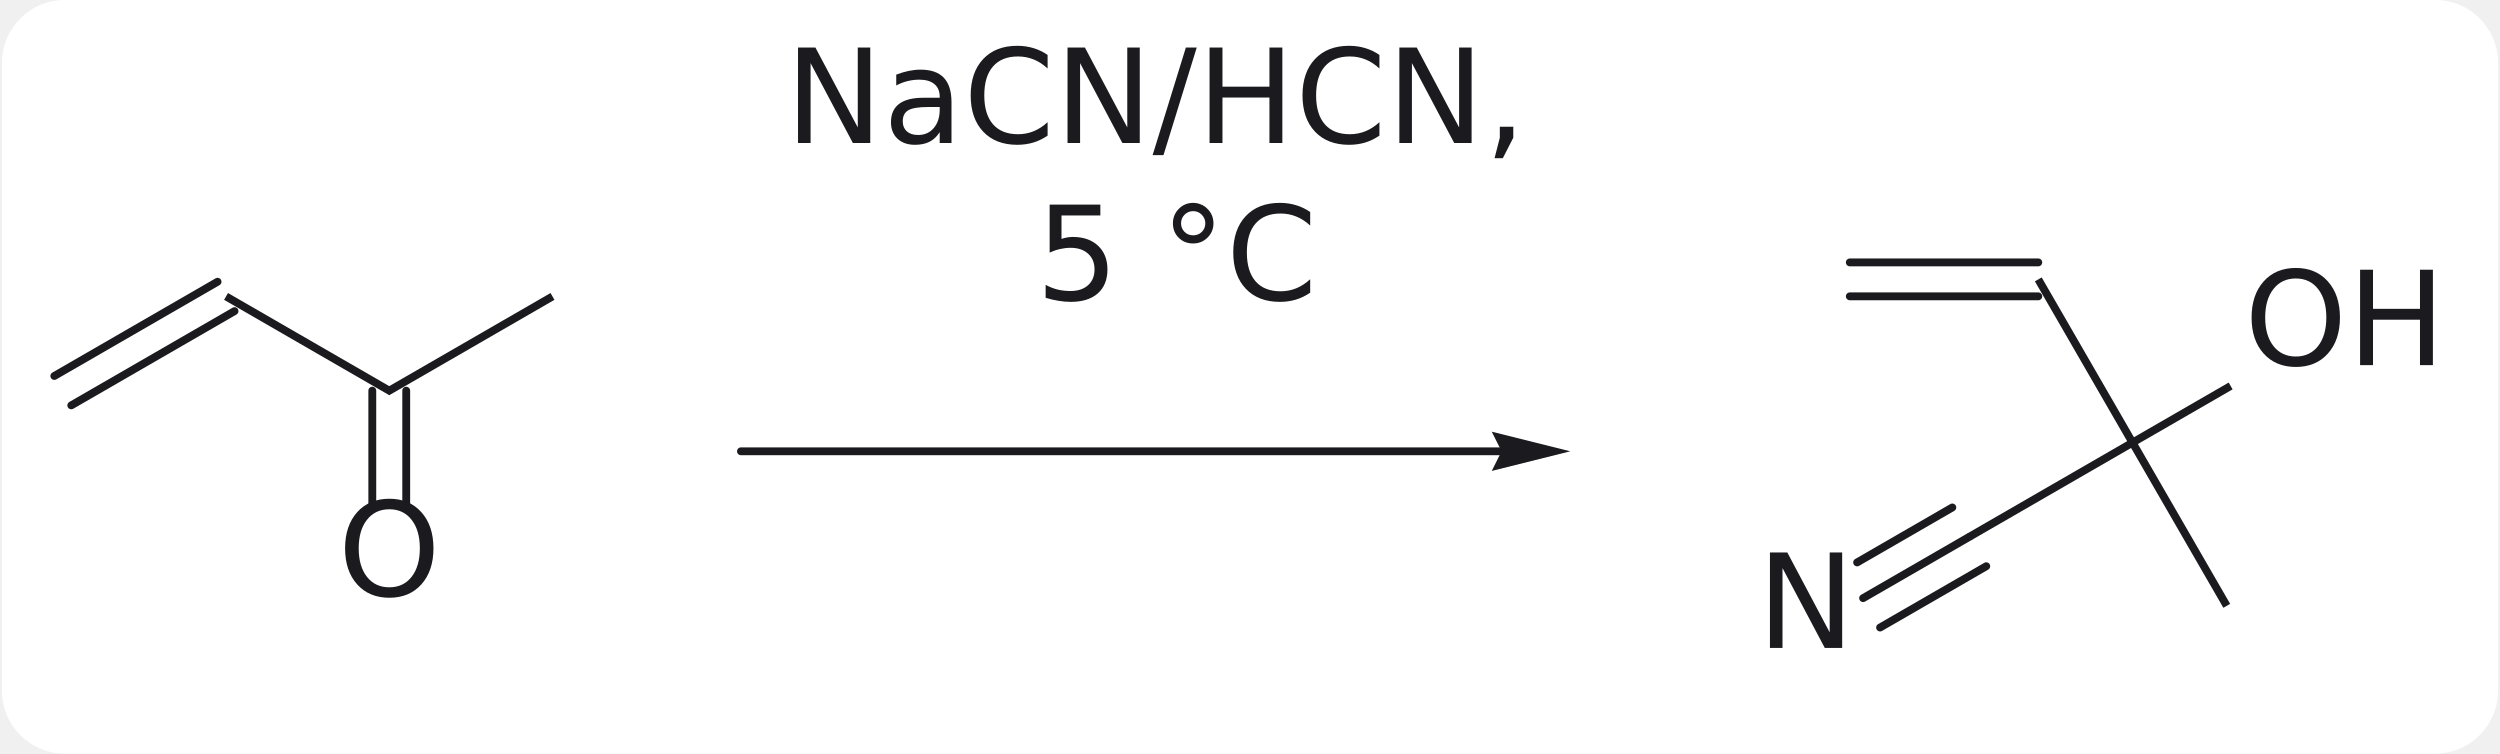
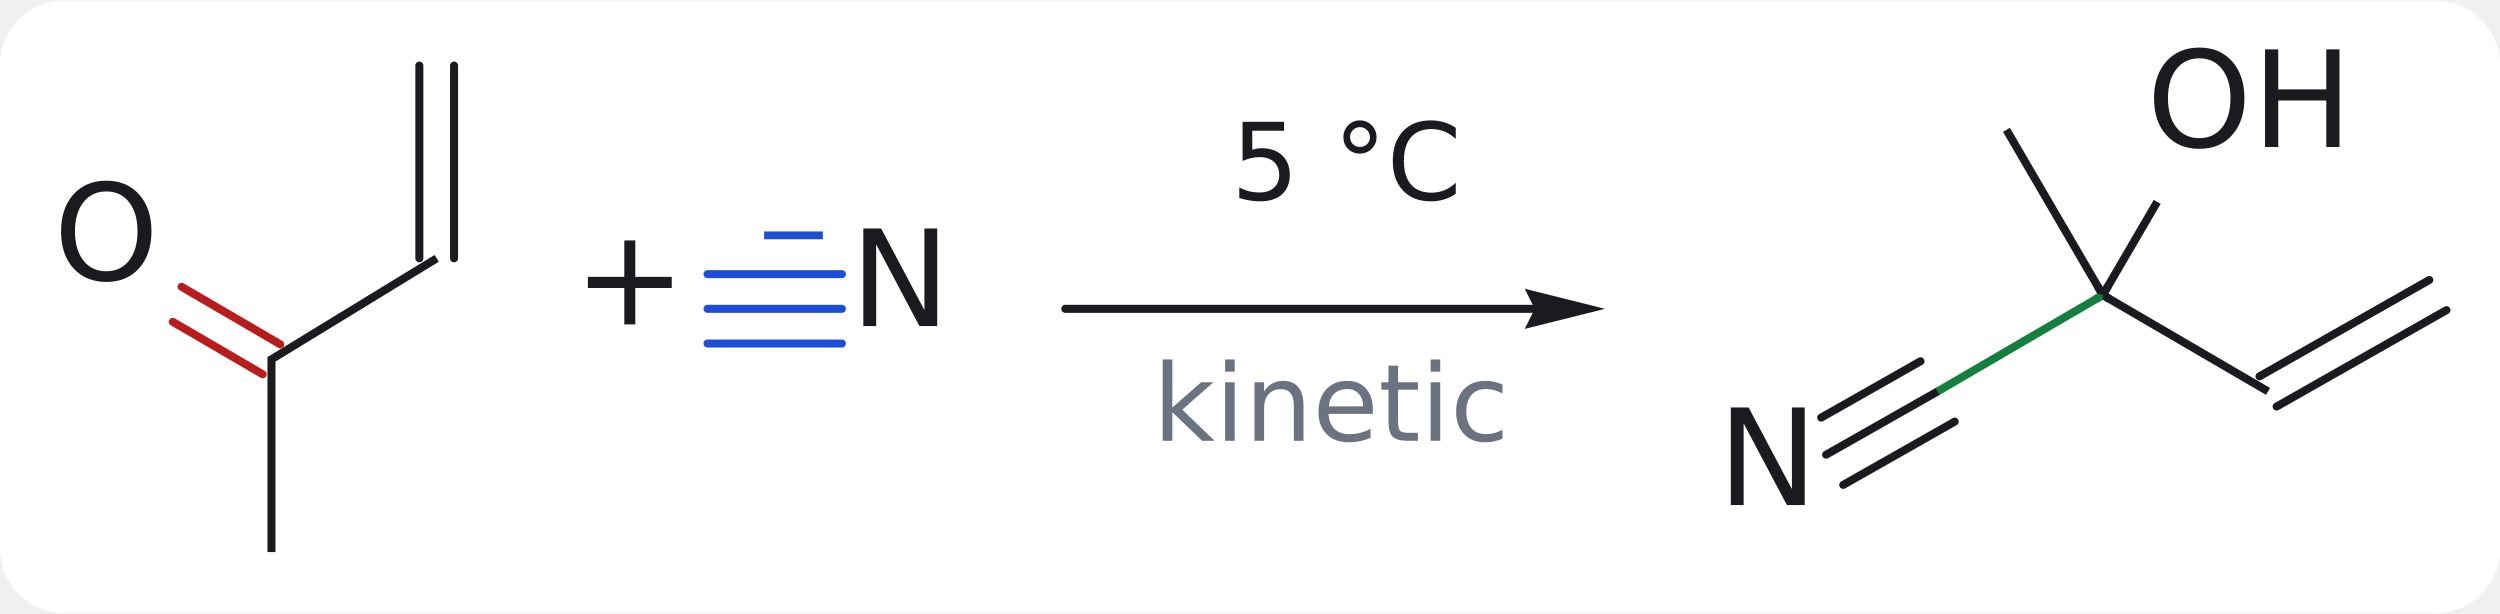
- <svg xmlns="http://www.w3.org/2000/svg" viewBox="-13.557 -11.667 556.216 167.935" width="345" height="104">
+ <svg xmlns="http://www.w3.org/2000/svg" viewBox="-8.145 -67.123 544.678 133.431" width="338" height="83">
  <style>.c-ink.fill{fill:#1b1b1f}.c-ink.stroke{stroke:#1b1b1f}.c-arrow.fill{fill:#c2410c}.c-arrow.stroke{stroke:#c2410c}.c-nu.fill{fill:#1d4ed8}.c-nu.stroke{stroke:#1d4ed8}.c-el.fill{fill:#b91c1c}.c-el.stroke{stroke:#b91c1c}.c-good.fill{fill:#15803d}.c-good.stroke{stroke:#15803d}.c-muted.fill{fill:#6b7280}.c-muted.stroke{stroke:#6b7280}.card{fill:#ffffff}@media (prefers-color-scheme: dark){.c-ink.fill{fill:#e6e6ea}.c-ink.stroke{stroke:#e6e6ea}.c-arrow.fill{fill:#ff9f5a}.c-arrow.stroke{stroke:#ff9f5a}.c-nu.fill{fill:#8ab4ff}.c-nu.stroke{stroke:#8ab4ff}.c-el.fill{fill:#ff8a8a}.c-el.stroke{stroke:#ff8a8a}.c-good.fill{fill:#6ee7a0}.c-good.stroke{stroke:#6ee7a0}.c-muted.fill{fill:#9ca3af}.c-muted.stroke{stroke:#9ca3af}.card{fill:#1e1e1e}}</style>
-   <rect class="card" x="-13.557" y="-11.667" width="556.216" height="167.935" rx="14" />
-   <line class="c-ink stroke" x1="-1.89" y1="72.115" x2="34.483" y2="51.115" stroke-width="1.75" stroke-linecap="round" />
-   <line class="c-ink stroke" x1="1.89" y1="78.662" x2="38.263" y2="57.662" stroke-width="1.75" stroke-linecap="round" />
-   <line class="c-ink stroke" x1="76.526" y1="75.389" x2="76.526" y2="101.692" stroke-width="1.75" stroke-linecap="round" />
-   <line class="c-ink stroke" x1="68.966" y1="75.389" x2="68.966" y2="101.692" stroke-width="1.75" stroke-linecap="round" />
-   <line class="c-ink stroke" x1="398.209" y1="46.807" x2="440.209" y2="46.807" stroke-width="1.75" stroke-linecap="round" />
-   <line class="c-ink stroke" x1="398.209" y1="54.367" x2="440.209" y2="54.367" stroke-width="1.75" stroke-linecap="round" />
-   <line class="c-ink stroke" x1="428.616" y1="114.508" x2="404.956" y2="128.168" stroke-width="1.75" stroke-linecap="round" />
-   <line class="c-ink stroke" x1="424.836" y1="107.96" x2="401.176" y2="121.621" stroke-width="1.75" stroke-linecap="round" />
-   <line class="c-ink stroke" x1="421.056" y1="101.413" x2="399.84" y2="113.662" stroke-width="1.75" stroke-linecap="round" />
-   <path class="c-ink fill stroke" d="M35.936 55.146 L72.746 76.399 L72.746 74.378 L36.811 53.631 Z M72.746 76.399 L109.557 55.146 L108.682 53.631 L72.746 74.378 Z M439.451 51.025 L460.014 86.64 L461.209 86.96 L461.529 85.765 L440.967 50.15 Z M460.889 88.156 L481.451 123.771 L482.967 122.896 L462.404 87.281 L461.209 86.96 Z M462.404 87.281 L483.512 75.094 L482.637 73.579 L461.529 85.765 L461.209 86.96 Z M460.014 86.64 L424.399 107.203 L425.274 108.718 L460.889 88.156 L461.209 86.96 Z " stroke-width="0" stroke-linecap="round" stroke-linejoin="round" />
-   <text class="c-ink fill" xml:space="preserve" x="61.267" y="100.932" font-family="DejaVu Sans, Noto Sans CJK KR, Noto Sans CJK JP, sans-serif" font-size="29.167" font-weight="normal" font-style="normal" text-decoration="none" dominant-baseline="text-before-edge">O</text>
-   <text class="c-ink fill" xml:space="preserve" x="486.103" y="49.504" font-family="DejaVu Sans, Noto Sans CJK KR, Noto Sans CJK JP, sans-serif" font-size="29.167" font-weight="normal" font-style="normal" text-decoration="none" dominant-baseline="text-before-edge">O</text>
-   <text class="c-ink fill" xml:space="preserve" x="509.061" y="49.504" font-family="DejaVu Sans, Noto Sans CJK KR, Noto Sans CJK JP, sans-serif" font-size="29.167" font-weight="normal" font-style="normal" text-decoration="none" dominant-baseline="text-before-edge">H</text>
-   <text class="c-ink fill" xml:space="preserve" x="377.554" y="112.519" font-family="DejaVu Sans, Noto Sans CJK KR, Noto Sans CJK JP, sans-serif" font-size="29.167" font-weight="normal" font-style="normal" text-decoration="none" dominant-baseline="text-before-edge">N</text>
-   <path class="c-ink stroke" d="M151.119 88.9 L331.544 88.9 " fill="none" stroke-width="1.75" stroke-linecap="round" stroke-linejoin="round" />
-   <path class="c-ink fill stroke" d="M335.919 88.9 L318.419 84.525 L320.607 88.9 L318.419 93.275 Z " stroke-width="0" stroke-linecap="round" stroke-linejoin="round" />
-   <text class="c-ink fill" xml:space="preserve" x="160.975" y="0" font-family="DejaVu Sans, Noto Sans CJK KR, Noto Sans CJK JP, sans-serif" font-size="29.167" font-weight="normal" font-style="normal" text-decoration="none" dominant-baseline="text-before-edge">NaCN/HCN,</text>
-   <text class="c-ink fill" xml:space="preserve" x="207.495" y="35" font-family="DejaVu Sans, Noto Sans CJK KR, Noto Sans CJK JP, sans-serif" font-size="29.167" font-weight="normal" font-style="normal" text-decoration="none" dominant-baseline="text-before-edge"> 5 °C</text>
+   <rect class="card" x="-8.145" y="-67.123" width="544.678" height="133.431" rx="14" />
+   <line class="c-ink stroke" x1="90.78" y1="-53" x2="90.78" y2="-11" stroke-width="1.75" stroke-linecap="round" />
+   <line class="c-ink stroke" x1="83.22" y1="-53" x2="83.22" y2="-11" stroke-width="1.75" stroke-linecap="round" />
+   <path class="c-el stroke" d="M49.095 14.265 L29.508 2.839 " fill="none" stroke-width="1.75" stroke-linecap="round" stroke-linejoin="round" />
+   <path class="c-el stroke" d="M52.905 7.735 L31.412 -4.802 " fill="none" stroke-width="1.75" stroke-linecap="round" stroke-linejoin="round" />
+   <path class="c-nu stroke" d="M146 -7.56 L175.287 -7.56 " fill="none" stroke-width="1.75" stroke-linecap="round" stroke-linejoin="round" />
+   <path class="c-nu stroke" d="M146 0 L175.287 0 " fill="none" stroke-width="1.75" stroke-linecap="round" stroke-linejoin="round" />
+   <path class="c-nu stroke" d="M146 7.56 L175.287 7.56 " fill="none" stroke-width="1.75" stroke-linecap="round" stroke-linejoin="round" />
+   <line class="c-ink stroke" x1="524.866" y1="0.287" x2="487.866" y2="21.287" stroke-width="1.75" stroke-linecap="round" />
+   <line class="c-ink stroke" x1="521.134" y1="-6.287" x2="484.134" y2="14.713" stroke-width="1.75" stroke-linecap="round" />
+   <line class="c-ink stroke" x1="417.732" y1="24.575" x2="393.445" y2="38.359" stroke-width="1.75" stroke-linecap="round" />
+   <line class="c-ink stroke" x1="414" y1="18" x2="389.713" y2="31.784" stroke-width="1.75" stroke-linecap="round" />
+   <line class="c-ink stroke" x1="410.268" y1="11.425" x2="388.638" y2="23.702" stroke-width="1.75" stroke-linecap="round" />
+   <path class="c-ink fill stroke" d="M450 -1.987 L451.071 -1.362 L451.952 -2.874 L451.197 -3.315 L450 -3 Z M450 -4.737 L449.559 -5.492 L448.048 -4.611 L448.803 -3.315 L450 -3 Z M451.197 -3.315 L451.952 -4.611 L450.441 -5.492 L450 -4.737 L450 -3 Z M448.803 -3.315 L448.048 -2.874 L448.929 -1.362 L450 -1.987 L450 -3 Z " stroke-width="0" stroke-linecap="round" stroke-linejoin="round" />
+   <path class="c-ink fill stroke" d="M86.544 -11.747 L50.125 10.509 L51.875 11.491 L87.456 -10.253 Z M50.125 10.509 L50.125 53 L51.875 53 L51.875 11.491 Z M486.441 17.244 L451.197 -3.315 L450 -3 L450 -1.987 L485.559 18.756 Z M450 -4.737 L429.756 -39.441 L428.244 -38.559 L448.803 -3.315 L450 -3 Z M451.197 -3.315 L462.599 -22.862 L461.088 -23.744 L450 -4.737 L450 -3 Z " stroke-width="0" stroke-linecap="round" stroke-linejoin="round" />
+   <path class="c-good fill stroke" d="M448.803 -3.315 L413.559 17.244 L414.441 18.756 L450 -1.987 L450 -3 Z " stroke-width="0" stroke-linecap="round" stroke-linejoin="round" />
+   <text class="c-ink fill" xml:space="preserve" x="3.521" y="-26.456" font-family="DejaVu Sans, Noto Sans CJK KR, Noto Sans CJK JP, sans-serif" font-size="29.167" font-weight="normal" font-style="normal" text-decoration="none" dominant-baseline="text-before-edge">O</text>
+   <text class="c-nu fill" xml:space="preserve" x="156.183" y="-23.748" font-family="DejaVu Sans, Noto Sans CJK KR, Noto Sans CJK JP, sans-serif" font-size="20.417" font-weight="normal" font-style="normal" text-decoration="none" dominant-baseline="text-before-edge">−</text>
+   <text class="c-ink fill" xml:space="preserve" x="177.091" y="-16.442" font-family="DejaVu Sans, Noto Sans CJK KR, Noto Sans CJK JP, sans-serif" font-size="29.167" font-weight="normal" font-style="normal" text-decoration="none" dominant-baseline="text-before-edge">N</text>
+   <text class="c-ink fill" xml:space="preserve" x="459.521" y="-55.456" font-family="DejaVu Sans, Noto Sans CJK KR, Noto Sans CJK JP, sans-serif" font-size="29.167" font-weight="normal" font-style="normal" text-decoration="none" dominant-baseline="text-before-edge">O</text>
+   <text class="c-ink fill" xml:space="preserve" x="482.479" y="-55.456" font-family="DejaVu Sans, Noto Sans CJK KR, Noto Sans CJK JP, sans-serif" font-size="29.167" font-weight="normal" font-style="normal" text-decoration="none" dominant-baseline="text-before-edge">H</text>
+   <text class="c-ink fill" xml:space="preserve" x="366.091" y="22.558" font-family="DejaVu Sans, Noto Sans CJK KR, Noto Sans CJK JP, sans-serif" font-size="29.167" font-weight="normal" font-style="normal" text-decoration="none" dominant-baseline="text-before-edge">N</text>
+   <path class="c-ink stroke" d="M223.943 0 L337.168 0 " fill="none" stroke-width="1.75" stroke-linecap="round" stroke-linejoin="round" />
+   <path class="c-ink fill stroke" d="M341.543 0 L324.043 -4.375 L326.231 0 L324.043 4.375 Z " stroke-width="0" stroke-linecap="round" stroke-linejoin="round" />
+   <text class="c-ink fill" xml:space="preserve" x="116.843" y="-16.8" font-family="DejaVu Sans, Noto Sans CJK KR, Noto Sans CJK JP, sans-serif" font-size="29.167" font-weight="normal" font-style="normal" text-decoration="none" dominant-baseline="text-before-edge">+</text>
+   <text class="c-ink fill" xml:space="preserve" x="260.063" y="-39.9" font-family="DejaVu Sans, Noto Sans CJK KR, Noto Sans CJK JP, sans-serif" font-size="23.333" font-weight="normal" font-style="normal" text-decoration="none" dominant-baseline="text-before-edge">5 °C</text>
+   <text class="c-muted fill" xml:space="preserve" x="243.053" y="12.6" font-family="DejaVu Sans, Noto Sans CJK KR, Noto Sans CJK JP, sans-serif" font-size="23.333" font-weight="normal" font-style="normal" text-decoration="none" dominant-baseline="text-before-edge">kinetic</text>
</svg>
